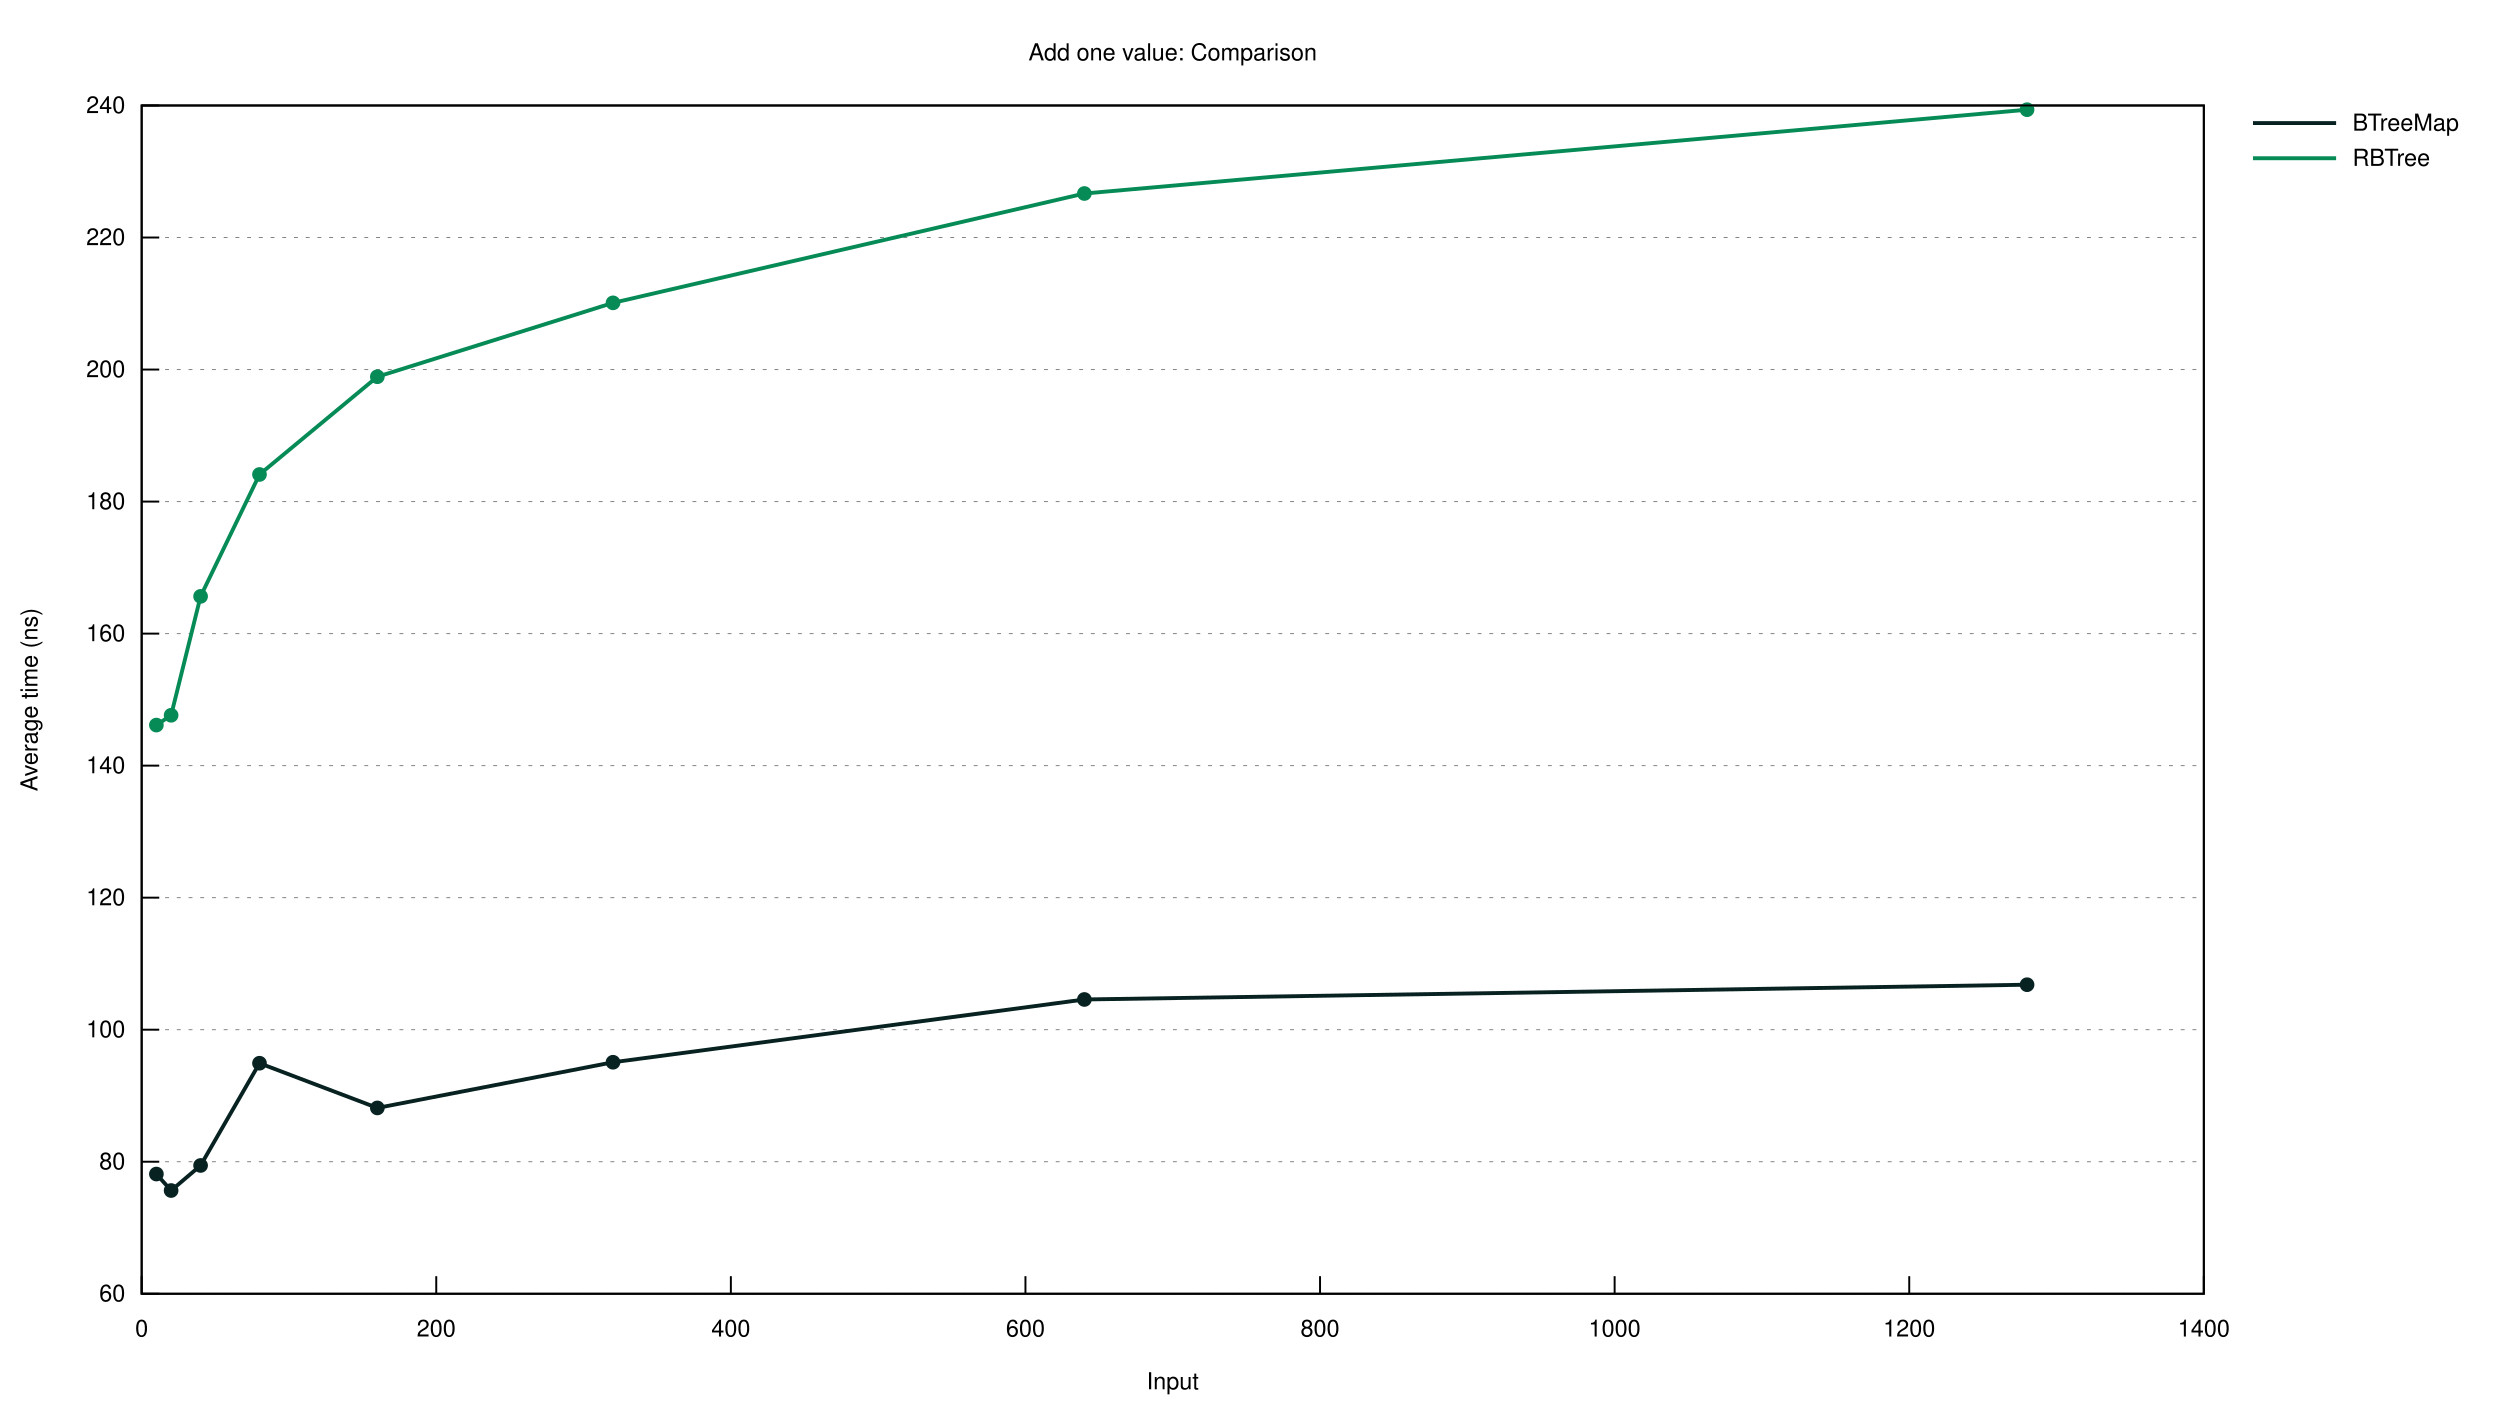
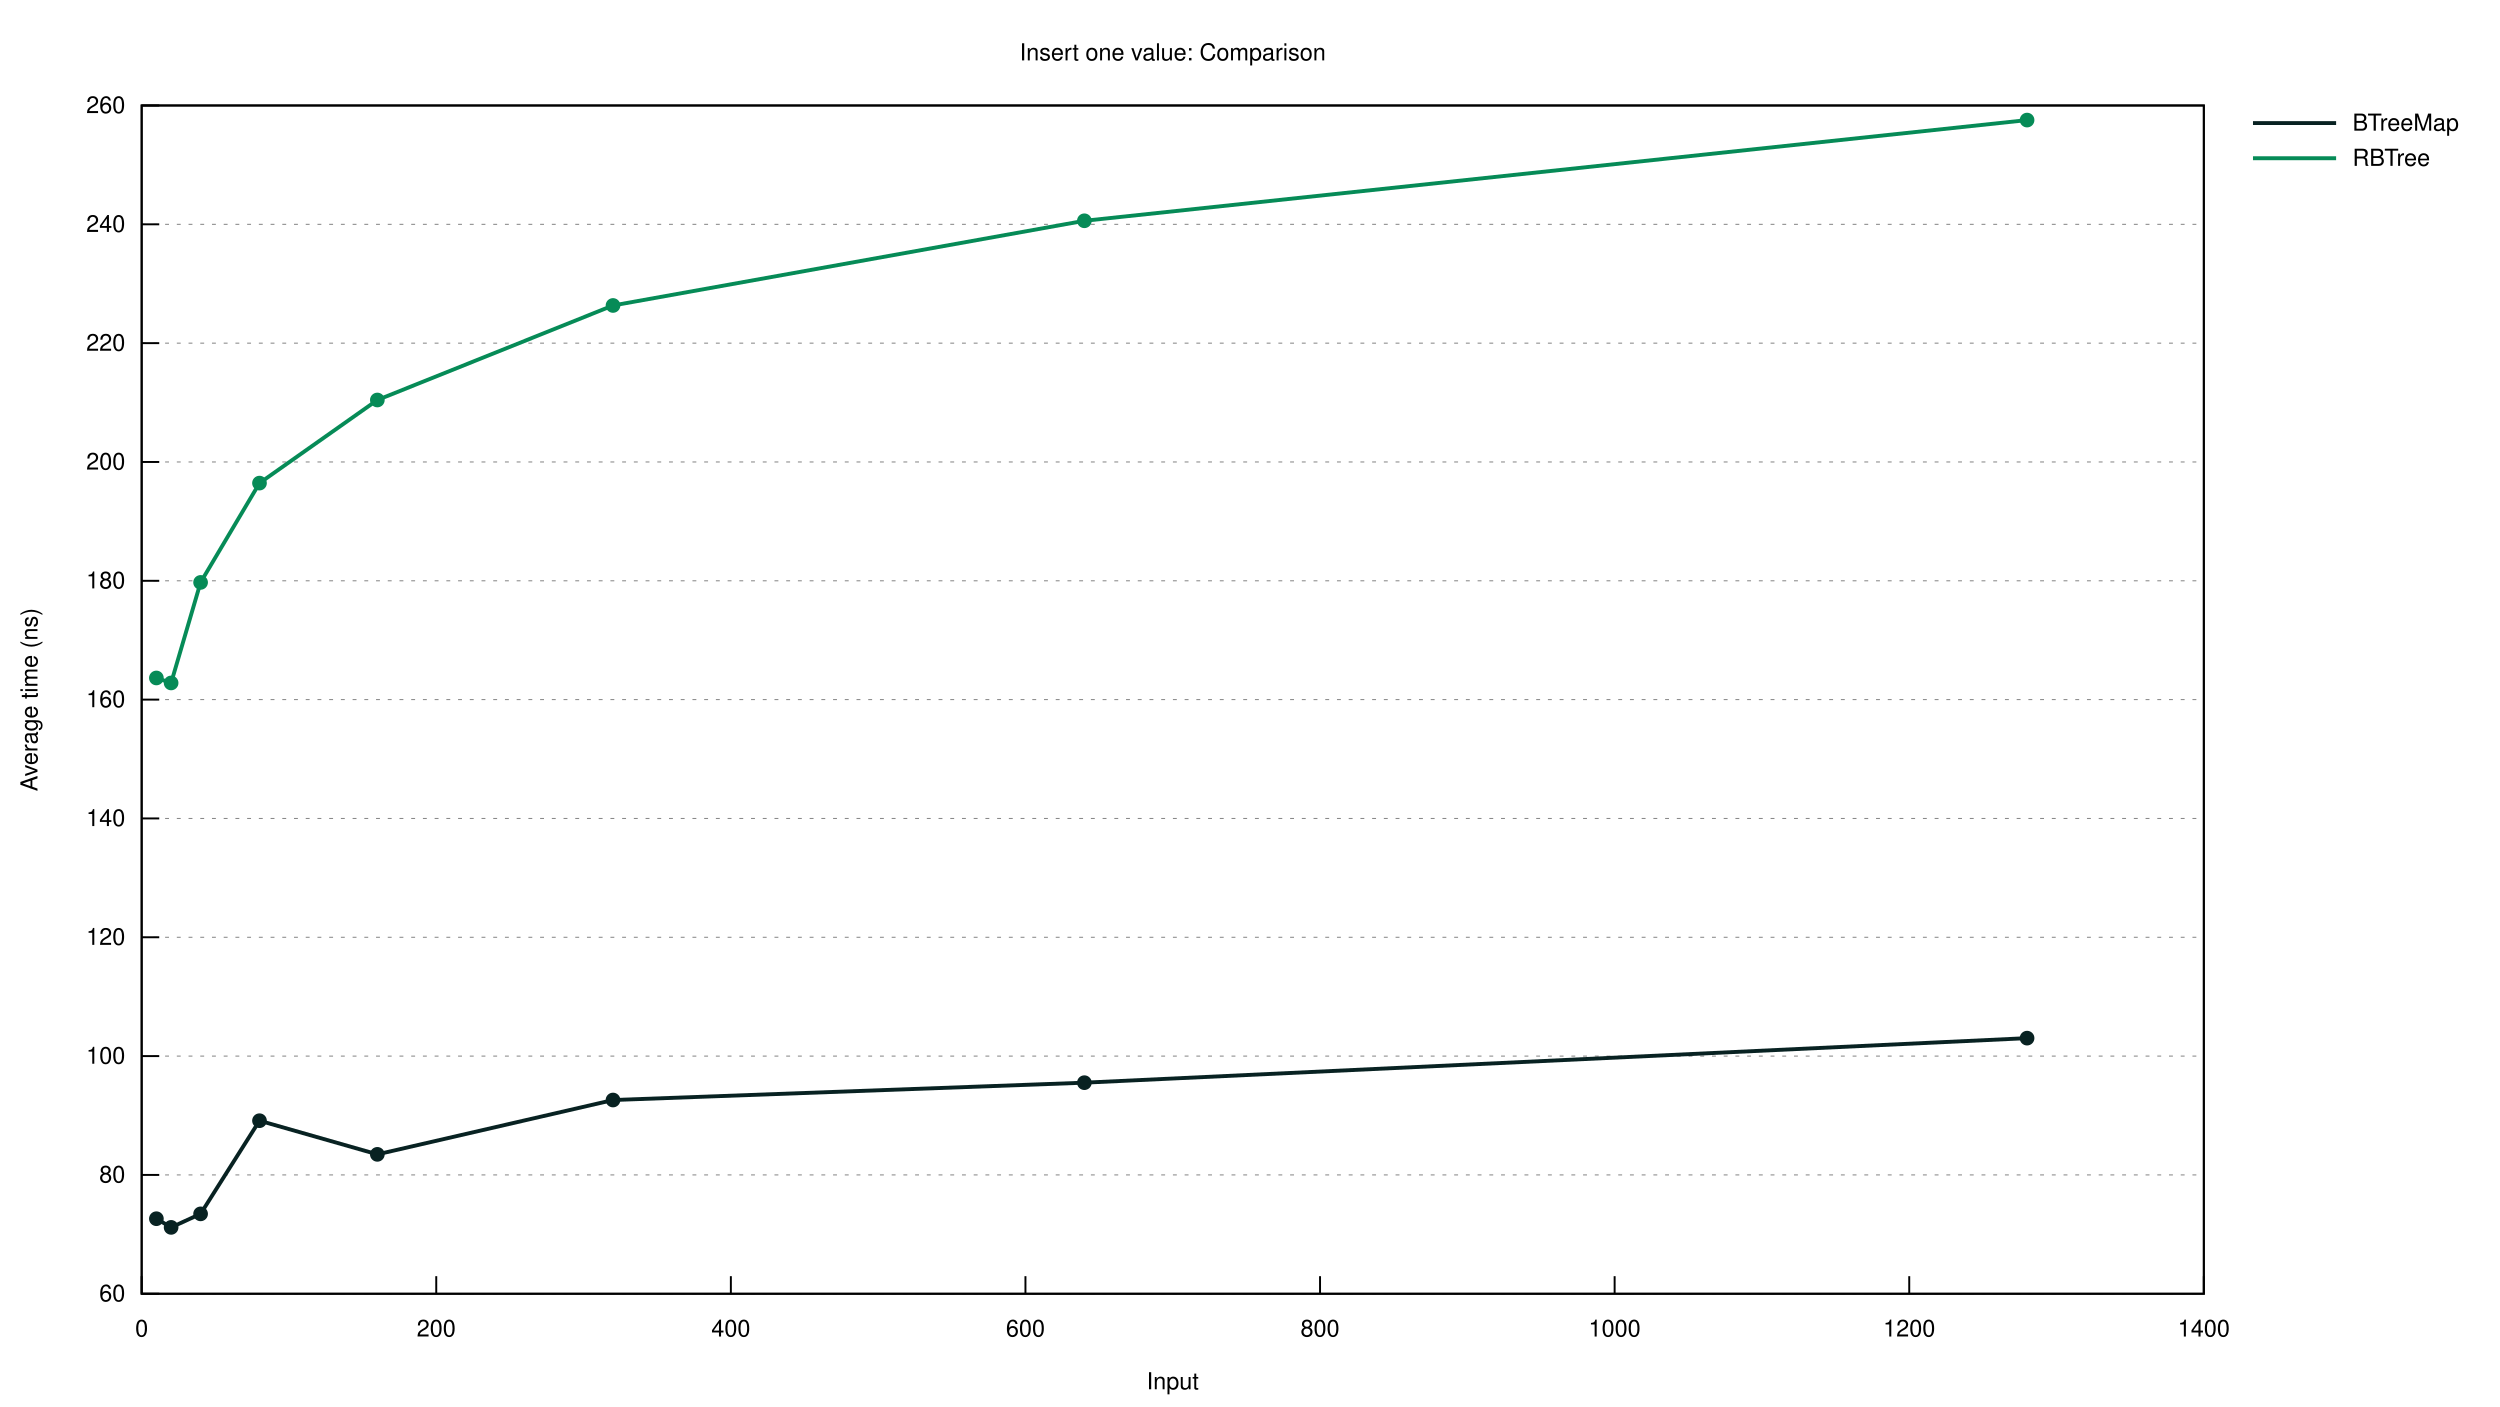
<svg xmlns="http://www.w3.org/2000/svg" xmlns:xlink="http://www.w3.org/1999/xlink" viewBox="0 0 1280 720">
  <g id="gnuplot_canvas">
    <rect x="0" y="0" width="1280" height="720" fill="none" />
    <defs>
      <circle id="gpDot" r="0.5" stroke-width="0.5" stroke="currentColor" />
      <path id="gpPt0" stroke-width="0.222" stroke="currentColor" d="M-1,0 h2 M0,-1 v2" />
      <path id="gpPt1" stroke-width="0.222" stroke="currentColor" d="M-1,-1 L1,1 M1,-1 L-1,1" />
      <path id="gpPt2" stroke-width="0.222" stroke="currentColor" d="M-1,0 L1,0 M0,-1 L0,1 M-1,-1 L1,1 M-1,1 L1,-1" />
      <rect id="gpPt3" stroke-width="0.222" stroke="currentColor" x="-1" y="-1" width="2" height="2" />
      <rect id="gpPt4" stroke-width="0.222" stroke="currentColor" fill="currentColor" x="-1" y="-1" width="2" height="2" />
      <circle id="gpPt5" stroke-width="0.222" stroke="currentColor" cx="0" cy="0" r="1" />
      <use xlink:href="#gpPt5" id="gpPt6" fill="currentColor" stroke="none" />
      <path id="gpPt7" stroke-width="0.222" stroke="currentColor" d="M0,-1.33 L-1.33,0.67 L1.33,0.67 z" />
      <use xlink:href="#gpPt7" id="gpPt8" fill="currentColor" stroke="none" />
      <use xlink:href="#gpPt7" id="gpPt9" stroke="currentColor" transform="rotate(180)" />
      <use xlink:href="#gpPt9" id="gpPt10" fill="currentColor" stroke="none" />
      <use xlink:href="#gpPt3" id="gpPt11" stroke="currentColor" transform="rotate(45)" />
      <use xlink:href="#gpPt11" id="gpPt12" fill="currentColor" stroke="none" />
      <path id="gpPt13" stroke-width="0.222" stroke="currentColor" d="M0,1.330 L1.265,0.411 L0.782,-1.067 L-0.782,-1.076 L-1.265,0.411 z" />
      <use xlink:href="#gpPt13" id="gpPt14" fill="currentColor" stroke="none" />
      <filter id="textbox" filterUnits="objectBoundingBox" x="0" y="0" height="1" width="1">
        <feFlood flood-color="white" flood-opacity="1" result="bgnd" />
        <feComposite in="SourceGraphic" in2="bgnd" operator="atop" />
      </filter>
      <filter id="greybox" filterUnits="objectBoundingBox" x="0" y="0" height="1" width="1">
        <feFlood flood-color="lightgrey" flood-opacity="1" result="grey" />
        <feComposite in="SourceGraphic" in2="grey" operator="atop" />
      </filter>
    </defs>
    <g fill="none" color="white" stroke="currentColor" stroke-width="1.00" stroke-linecap="butt" stroke-linejoin="miter">
</g>
    <g fill="none" color="black" stroke="currentColor" stroke-width="1.00" stroke-linecap="butt" stroke-linejoin="miter">
</g>
    <g fill="none" color="black" stroke="black" stroke-width="0.50" stroke-linecap="butt" stroke-linejoin="miter">
</g>
    <g fill="none" color="gray" stroke="currentColor" stroke-width="0.50" stroke-linecap="butt" stroke-linejoin="miter">
      <path stroke="gray" stroke-dasharray="2,4" class="gridline" d="M72.53,662.40 L1128.36,662.40  " />
    </g>
    <g fill="none" color="gray" stroke="gray" stroke-width="1.00" stroke-linecap="butt" stroke-linejoin="miter">
</g>
    <g fill="none" color="black" stroke="currentColor" stroke-width="1.00" stroke-linecap="butt" stroke-linejoin="miter">
      <path stroke="black" d="M72.53,662.40 L81.53,662.40  " />
      <g transform="translate(64.14,666.30)" stroke="none" fill="black" font-family="Helvetica" font-size="12.00" text-anchor="end">
        <text>
          <tspan font-family="Helvetica"> 60</tspan>
        </text>
      </g>
    </g>
    <g fill="none" color="black" stroke="currentColor" stroke-width="1.00" stroke-linecap="butt" stroke-linejoin="miter">
</g>
    <g fill="none" color="black" stroke="black" stroke-width="0.50" stroke-linecap="butt" stroke-linejoin="miter">
</g>
    <g fill="none" color="gray" stroke="currentColor" stroke-width="0.50" stroke-linecap="butt" stroke-linejoin="miter">
-       <path stroke="gray" stroke-dasharray="2,4" class="gridline" d="M72.53,594.80 L1128.36,594.80  " />
-     </g>
-     <g fill="none" color="gray" stroke="gray" stroke-width="1.00" stroke-linecap="butt" stroke-linejoin="miter">
- </g>
-     <g fill="none" color="black" stroke="currentColor" stroke-width="1.00" stroke-linecap="butt" stroke-linejoin="miter">
-       <path stroke="black" d="M72.53,594.80 L81.53,594.80  " />
-       <g transform="translate(64.14,598.70)" stroke="none" fill="black" font-family="Helvetica" font-size="12.00" text-anchor="end">
+       <path stroke="gray" stroke-dasharray="2,4" class="gridline" d="M72.53,601.56 L1128.36,601.56  " />
+     </g>
+     <g fill="none" color="gray" stroke="gray" stroke-width="1.00" stroke-linecap="butt" stroke-linejoin="miter">
+ </g>
+     <g fill="none" color="black" stroke="currentColor" stroke-width="1.00" stroke-linecap="butt" stroke-linejoin="miter">
+       <path stroke="black" d="M72.53,601.56 L81.53,601.56  " />
+       <g transform="translate(64.14,605.46)" stroke="none" fill="black" font-family="Helvetica" font-size="12.00" text-anchor="end">
        <text>
          <tspan font-family="Helvetica"> 80</tspan>
        </text>
      </g>
    </g>
    <g fill="none" color="black" stroke="currentColor" stroke-width="1.00" stroke-linecap="butt" stroke-linejoin="miter">
</g>
    <g fill="none" color="black" stroke="black" stroke-width="0.50" stroke-linecap="butt" stroke-linejoin="miter">
</g>
    <g fill="none" color="gray" stroke="currentColor" stroke-width="0.50" stroke-linecap="butt" stroke-linejoin="miter">
-       <path stroke="gray" stroke-dasharray="2,4" class="gridline" d="M72.53,527.20 L1128.36,527.20  " />
-     </g>
-     <g fill="none" color="gray" stroke="gray" stroke-width="1.00" stroke-linecap="butt" stroke-linejoin="miter">
- </g>
-     <g fill="none" color="black" stroke="currentColor" stroke-width="1.00" stroke-linecap="butt" stroke-linejoin="miter">
-       <path stroke="black" d="M72.53,527.20 L81.53,527.20  " />
-       <g transform="translate(64.14,531.10)" stroke="none" fill="black" font-family="Helvetica" font-size="12.00" text-anchor="end">
+       <path stroke="gray" stroke-dasharray="2,4" class="gridline" d="M72.53,540.72 L1128.36,540.72  " />
+     </g>
+     <g fill="none" color="gray" stroke="gray" stroke-width="1.00" stroke-linecap="butt" stroke-linejoin="miter">
+ </g>
+     <g fill="none" color="black" stroke="currentColor" stroke-width="1.00" stroke-linecap="butt" stroke-linejoin="miter">
+       <path stroke="black" d="M72.53,540.72 L81.53,540.72  " />
+       <g transform="translate(64.14,544.62)" stroke="none" fill="black" font-family="Helvetica" font-size="12.00" text-anchor="end">
        <text>
          <tspan font-family="Helvetica"> 100</tspan>
        </text>
      </g>
    </g>
    <g fill="none" color="black" stroke="currentColor" stroke-width="1.00" stroke-linecap="butt" stroke-linejoin="miter">
</g>
    <g fill="none" color="black" stroke="black" stroke-width="0.50" stroke-linecap="butt" stroke-linejoin="miter">
</g>
    <g fill="none" color="gray" stroke="currentColor" stroke-width="0.50" stroke-linecap="butt" stroke-linejoin="miter">
-       <path stroke="gray" stroke-dasharray="2,4" class="gridline" d="M72.53,459.60 L1128.36,459.60  " />
-     </g>
-     <g fill="none" color="gray" stroke="gray" stroke-width="1.00" stroke-linecap="butt" stroke-linejoin="miter">
- </g>
-     <g fill="none" color="black" stroke="currentColor" stroke-width="1.00" stroke-linecap="butt" stroke-linejoin="miter">
-       <path stroke="black" d="M72.53,459.60 L81.53,459.60  " />
-       <g transform="translate(64.14,463.50)" stroke="none" fill="black" font-family="Helvetica" font-size="12.00" text-anchor="end">
+       <path stroke="gray" stroke-dasharray="2,4" class="gridline" d="M72.53,479.88 L1128.36,479.88  " />
+     </g>
+     <g fill="none" color="gray" stroke="gray" stroke-width="1.00" stroke-linecap="butt" stroke-linejoin="miter">
+ </g>
+     <g fill="none" color="black" stroke="currentColor" stroke-width="1.00" stroke-linecap="butt" stroke-linejoin="miter">
+       <path stroke="black" d="M72.53,479.88 L81.53,479.88  " />
+       <g transform="translate(64.14,483.78)" stroke="none" fill="black" font-family="Helvetica" font-size="12.00" text-anchor="end">
        <text>
          <tspan font-family="Helvetica"> 120</tspan>
        </text>
      </g>
    </g>
    <g fill="none" color="black" stroke="currentColor" stroke-width="1.00" stroke-linecap="butt" stroke-linejoin="miter">
</g>
    <g fill="none" color="black" stroke="black" stroke-width="0.50" stroke-linecap="butt" stroke-linejoin="miter">
</g>
    <g fill="none" color="gray" stroke="currentColor" stroke-width="0.50" stroke-linecap="butt" stroke-linejoin="miter">
-       <path stroke="gray" stroke-dasharray="2,4" class="gridline" d="M72.53,392.00 L1128.36,392.00  " />
-     </g>
-     <g fill="none" color="gray" stroke="gray" stroke-width="1.00" stroke-linecap="butt" stroke-linejoin="miter">
- </g>
-     <g fill="none" color="black" stroke="currentColor" stroke-width="1.00" stroke-linecap="butt" stroke-linejoin="miter">
-       <path stroke="black" d="M72.53,392.00 L81.53,392.00  " />
-       <g transform="translate(64.14,395.90)" stroke="none" fill="black" font-family="Helvetica" font-size="12.00" text-anchor="end">
+       <path stroke="gray" stroke-dasharray="2,4" class="gridline" d="M72.53,419.04 L1128.36,419.04  " />
+     </g>
+     <g fill="none" color="gray" stroke="gray" stroke-width="1.00" stroke-linecap="butt" stroke-linejoin="miter">
+ </g>
+     <g fill="none" color="black" stroke="currentColor" stroke-width="1.00" stroke-linecap="butt" stroke-linejoin="miter">
+       <path stroke="black" d="M72.53,419.04 L81.53,419.04  " />
+       <g transform="translate(64.14,422.94)" stroke="none" fill="black" font-family="Helvetica" font-size="12.00" text-anchor="end">
        <text>
          <tspan font-family="Helvetica"> 140</tspan>
        </text>
      </g>
    </g>
    <g fill="none" color="black" stroke="currentColor" stroke-width="1.00" stroke-linecap="butt" stroke-linejoin="miter">
</g>
    <g fill="none" color="black" stroke="black" stroke-width="0.50" stroke-linecap="butt" stroke-linejoin="miter">
</g>
    <g fill="none" color="gray" stroke="currentColor" stroke-width="0.50" stroke-linecap="butt" stroke-linejoin="miter">
-       <path stroke="gray" stroke-dasharray="2,4" class="gridline" d="M72.53,324.41 L1128.36,324.41  " />
-     </g>
-     <g fill="none" color="gray" stroke="gray" stroke-width="1.00" stroke-linecap="butt" stroke-linejoin="miter">
- </g>
-     <g fill="none" color="black" stroke="currentColor" stroke-width="1.00" stroke-linecap="butt" stroke-linejoin="miter">
-       <path stroke="black" d="M72.53,324.41 L81.53,324.41  " />
-       <g transform="translate(64.14,328.31)" stroke="none" fill="black" font-family="Helvetica" font-size="12.00" text-anchor="end">
+       <path stroke="gray" stroke-dasharray="2,4" class="gridline" d="M72.53,358.20 L1128.36,358.20  " />
+     </g>
+     <g fill="none" color="gray" stroke="gray" stroke-width="1.00" stroke-linecap="butt" stroke-linejoin="miter">
+ </g>
+     <g fill="none" color="black" stroke="currentColor" stroke-width="1.00" stroke-linecap="butt" stroke-linejoin="miter">
+       <path stroke="black" d="M72.53,358.20 L81.53,358.20  " />
+       <g transform="translate(64.14,362.10)" stroke="none" fill="black" font-family="Helvetica" font-size="12.00" text-anchor="end">
        <text>
          <tspan font-family="Helvetica"> 160</tspan>
        </text>
      </g>
    </g>
    <g fill="none" color="black" stroke="currentColor" stroke-width="1.00" stroke-linecap="butt" stroke-linejoin="miter">
</g>
    <g fill="none" color="black" stroke="black" stroke-width="0.50" stroke-linecap="butt" stroke-linejoin="miter">
</g>
    <g fill="none" color="gray" stroke="currentColor" stroke-width="0.50" stroke-linecap="butt" stroke-linejoin="miter">
-       <path stroke="gray" stroke-dasharray="2,4" class="gridline" d="M72.53,256.81 L1128.36,256.81  " />
-     </g>
-     <g fill="none" color="gray" stroke="gray" stroke-width="1.00" stroke-linecap="butt" stroke-linejoin="miter">
- </g>
-     <g fill="none" color="black" stroke="currentColor" stroke-width="1.00" stroke-linecap="butt" stroke-linejoin="miter">
-       <path stroke="black" d="M72.53,256.81 L81.53,256.81  " />
-       <g transform="translate(64.14,260.71)" stroke="none" fill="black" font-family="Helvetica" font-size="12.00" text-anchor="end">
+       <path stroke="gray" stroke-dasharray="2,4" class="gridline" d="M72.53,297.37 L1128.36,297.37  " />
+     </g>
+     <g fill="none" color="gray" stroke="gray" stroke-width="1.00" stroke-linecap="butt" stroke-linejoin="miter">
+ </g>
+     <g fill="none" color="black" stroke="currentColor" stroke-width="1.00" stroke-linecap="butt" stroke-linejoin="miter">
+       <path stroke="black" d="M72.53,297.37 L81.53,297.37  " />
+       <g transform="translate(64.14,301.27)" stroke="none" fill="black" font-family="Helvetica" font-size="12.00" text-anchor="end">
        <text>
          <tspan font-family="Helvetica"> 180</tspan>
        </text>
      </g>
    </g>
    <g fill="none" color="black" stroke="currentColor" stroke-width="1.00" stroke-linecap="butt" stroke-linejoin="miter">
</g>
    <g fill="none" color="black" stroke="black" stroke-width="0.50" stroke-linecap="butt" stroke-linejoin="miter">
</g>
    <g fill="none" color="gray" stroke="currentColor" stroke-width="0.50" stroke-linecap="butt" stroke-linejoin="miter">
-       <path stroke="gray" stroke-dasharray="2,4" class="gridline" d="M72.53,189.21 L1128.36,189.21  " />
-     </g>
-     <g fill="none" color="gray" stroke="gray" stroke-width="1.00" stroke-linecap="butt" stroke-linejoin="miter">
- </g>
-     <g fill="none" color="black" stroke="currentColor" stroke-width="1.00" stroke-linecap="butt" stroke-linejoin="miter">
-       <path stroke="black" d="M72.53,189.21 L81.53,189.21  " />
-       <g transform="translate(64.14,193.11)" stroke="none" fill="black" font-family="Helvetica" font-size="12.00" text-anchor="end">
+       <path stroke="gray" stroke-dasharray="2,4" class="gridline" d="M72.53,236.53 L1128.36,236.53  " />
+     </g>
+     <g fill="none" color="gray" stroke="gray" stroke-width="1.00" stroke-linecap="butt" stroke-linejoin="miter">
+ </g>
+     <g fill="none" color="black" stroke="currentColor" stroke-width="1.00" stroke-linecap="butt" stroke-linejoin="miter">
+       <path stroke="black" d="M72.53,236.53 L81.53,236.53  " />
+       <g transform="translate(64.14,240.43)" stroke="none" fill="black" font-family="Helvetica" font-size="12.00" text-anchor="end">
        <text>
          <tspan font-family="Helvetica"> 200</tspan>
        </text>
      </g>
    </g>
    <g fill="none" color="black" stroke="currentColor" stroke-width="1.00" stroke-linecap="butt" stroke-linejoin="miter">
</g>
    <g fill="none" color="black" stroke="black" stroke-width="0.50" stroke-linecap="butt" stroke-linejoin="miter">
</g>
    <g fill="none" color="gray" stroke="currentColor" stroke-width="0.50" stroke-linecap="butt" stroke-linejoin="miter">
-       <path stroke="gray" stroke-dasharray="2,4" class="gridline" d="M72.53,121.61 L1128.36,121.61  " />
-     </g>
-     <g fill="none" color="gray" stroke="gray" stroke-width="1.00" stroke-linecap="butt" stroke-linejoin="miter">
- </g>
-     <g fill="none" color="black" stroke="currentColor" stroke-width="1.00" stroke-linecap="butt" stroke-linejoin="miter">
-       <path stroke="black" d="M72.53,121.61 L81.53,121.61  " />
-       <g transform="translate(64.14,125.51)" stroke="none" fill="black" font-family="Helvetica" font-size="12.00" text-anchor="end">
+       <path stroke="gray" stroke-dasharray="2,4" class="gridline" d="M72.53,175.69 L1128.36,175.69  " />
+     </g>
+     <g fill="none" color="gray" stroke="gray" stroke-width="1.00" stroke-linecap="butt" stroke-linejoin="miter">
+ </g>
+     <g fill="none" color="black" stroke="currentColor" stroke-width="1.00" stroke-linecap="butt" stroke-linejoin="miter">
+       <path stroke="black" d="M72.53,175.69 L81.53,175.69  " />
+       <g transform="translate(64.14,179.59)" stroke="none" fill="black" font-family="Helvetica" font-size="12.00" text-anchor="end">
        <text>
          <tspan font-family="Helvetica"> 220</tspan>
+         </text>
+       </g>
+     </g>
+     <g fill="none" color="black" stroke="currentColor" stroke-width="1.00" stroke-linecap="butt" stroke-linejoin="miter">
+ </g>
+     <g fill="none" color="black" stroke="black" stroke-width="0.50" stroke-linecap="butt" stroke-linejoin="miter">
+ </g>
+     <g fill="none" color="gray" stroke="currentColor" stroke-width="0.50" stroke-linecap="butt" stroke-linejoin="miter">
+       <path stroke="gray" stroke-dasharray="2,4" class="gridline" d="M72.53,114.85 L1128.36,114.85  " />
+     </g>
+     <g fill="none" color="gray" stroke="gray" stroke-width="1.00" stroke-linecap="butt" stroke-linejoin="miter">
+ </g>
+     <g fill="none" color="black" stroke="currentColor" stroke-width="1.00" stroke-linecap="butt" stroke-linejoin="miter">
+       <path stroke="black" d="M72.53,114.85 L81.53,114.85  " />
+       <g transform="translate(64.14,118.75)" stroke="none" fill="black" font-family="Helvetica" font-size="12.00" text-anchor="end">
+         <text>
+           <tspan font-family="Helvetica"> 240</tspan>
        </text>
      </g>
    </g>
    <g fill="none" color="black" stroke="currentColor" stroke-width="1.00" stroke-linecap="butt" stroke-linejoin="miter">
</g>
    <g fill="none" color="black" stroke="black" stroke-width="0.50" stroke-linecap="butt" stroke-linejoin="miter">
</g>
    <g fill="none" color="gray" stroke="currentColor" stroke-width="0.50" stroke-linecap="butt" stroke-linejoin="miter">
      <path stroke="gray" stroke-dasharray="2,4" class="gridline" d="M72.53,54.01 L1128.36,54.01  " />
    </g>
    <g fill="none" color="gray" stroke="gray" stroke-width="1.00" stroke-linecap="butt" stroke-linejoin="miter">
</g>
    <g fill="none" color="black" stroke="currentColor" stroke-width="1.00" stroke-linecap="butt" stroke-linejoin="miter">
      <path stroke="black" d="M72.53,54.01 L81.53,54.01  " />
      <g transform="translate(64.14,57.91)" stroke="none" fill="black" font-family="Helvetica" font-size="12.00" text-anchor="end">
        <text>
-           <tspan font-family="Helvetica"> 240</tspan>
+           <tspan font-family="Helvetica"> 260</tspan>
        </text>
      </g>
    </g>
    <g fill="none" color="black" stroke="currentColor" stroke-width="1.00" stroke-linecap="butt" stroke-linejoin="miter">
      <path stroke="black" d="M72.53,662.40 L72.53,653.40  " />
      <g transform="translate(72.53,684.30)" stroke="none" fill="black" font-family="Helvetica" font-size="12.00" text-anchor="middle">
        <text>
          <tspan font-family="Helvetica"> 0</tspan>
        </text>
      </g>
    </g>
    <g fill="none" color="black" stroke="currentColor" stroke-width="1.00" stroke-linecap="butt" stroke-linejoin="miter">
      <path stroke="black" d="M223.36,662.40 L223.36,653.40  " />
      <g transform="translate(223.36,684.30)" stroke="none" fill="black" font-family="Helvetica" font-size="12.00" text-anchor="middle">
        <text>
          <tspan font-family="Helvetica"> 200</tspan>
        </text>
      </g>
    </g>
    <g fill="none" color="black" stroke="currentColor" stroke-width="1.00" stroke-linecap="butt" stroke-linejoin="miter">
      <path stroke="black" d="M374.20,662.40 L374.20,653.40  " />
      <g transform="translate(374.20,684.30)" stroke="none" fill="black" font-family="Helvetica" font-size="12.00" text-anchor="middle">
        <text>
          <tspan font-family="Helvetica"> 400</tspan>
        </text>
      </g>
    </g>
    <g fill="none" color="black" stroke="currentColor" stroke-width="1.00" stroke-linecap="butt" stroke-linejoin="miter">
      <path stroke="black" d="M525.03,662.40 L525.03,653.40  " />
      <g transform="translate(525.03,684.30)" stroke="none" fill="black" font-family="Helvetica" font-size="12.00" text-anchor="middle">
        <text>
          <tspan font-family="Helvetica"> 600</tspan>
        </text>
      </g>
    </g>
    <g fill="none" color="black" stroke="currentColor" stroke-width="1.00" stroke-linecap="butt" stroke-linejoin="miter">
      <path stroke="black" d="M675.86,662.40 L675.86,653.40  " />
      <g transform="translate(675.86,684.30)" stroke="none" fill="black" font-family="Helvetica" font-size="12.00" text-anchor="middle">
        <text>
          <tspan font-family="Helvetica"> 800</tspan>
        </text>
      </g>
    </g>
    <g fill="none" color="black" stroke="currentColor" stroke-width="1.00" stroke-linecap="butt" stroke-linejoin="miter">
      <path stroke="black" d="M826.69,662.40 L826.69,653.40  " />
      <g transform="translate(826.69,684.30)" stroke="none" fill="black" font-family="Helvetica" font-size="12.00" text-anchor="middle">
        <text>
          <tspan font-family="Helvetica"> 1000</tspan>
        </text>
      </g>
    </g>
    <g fill="none" color="black" stroke="currentColor" stroke-width="1.00" stroke-linecap="butt" stroke-linejoin="miter">
      <path stroke="black" d="M977.53,662.40 L977.53,653.40  " />
      <g transform="translate(977.53,684.30)" stroke="none" fill="black" font-family="Helvetica" font-size="12.00" text-anchor="middle">
        <text>
          <tspan font-family="Helvetica"> 1200</tspan>
        </text>
      </g>
    </g>
    <g fill="none" color="black" stroke="currentColor" stroke-width="1.00" stroke-linecap="butt" stroke-linejoin="miter">
      <path stroke="black" d="M1128.36,662.40 L1128.36,653.40  " />
      <g transform="translate(1128.36,684.30)" stroke="none" fill="black" font-family="Helvetica" font-size="12.00" text-anchor="middle">
        <text>
          <tspan font-family="Helvetica"> 1400</tspan>
        </text>
      </g>
    </g>
    <g fill="none" color="black" stroke="currentColor" stroke-width="1.00" stroke-linecap="butt" stroke-linejoin="miter">
</g>
    <g fill="none" color="black" stroke="currentColor" stroke-width="1.00" stroke-linecap="butt" stroke-linejoin="miter">
      <path stroke="black" d="M72.53,54.01 L72.53,662.40 L1128.36,662.40 L1128.36,54.01 L72.53,54.01 Z  " />
    </g>
    <g fill="none" color="black" stroke="currentColor" stroke-width="1.00" stroke-linecap="butt" stroke-linejoin="miter">
      <g transform="translate(19.18,358.21) rotate(270)" stroke="none" fill="black" font-family="Helvetica" font-size="12.00" text-anchor="middle">
        <text>
          <tspan font-family="Helvetica">Average time (ns)</tspan>
        </text>
      </g>
    </g>
    <g fill="none" color="black" stroke="currentColor" stroke-width="1.00" stroke-linecap="butt" stroke-linejoin="miter">
      <g transform="translate(600.44,711.30)" stroke="none" fill="black" font-family="Helvetica" font-size="12.00" text-anchor="middle">
        <text>
          <tspan font-family="Helvetica">Input</tspan>
        </text>
      </g>
    </g>
    <g fill="none" color="black" stroke="currentColor" stroke-width="1.00" stroke-linecap="butt" stroke-linejoin="miter">
</g>
    <g id="gnuplot_plot_1">
      <g fill="none" color="white" stroke="currentColor" stroke-width="2.00" stroke-linecap="butt" stroke-linejoin="miter">
</g>
      <g fill="none" color="black" stroke="currentColor" stroke-width="2.00" stroke-linecap="butt" stroke-linejoin="miter">
        <g transform="translate(1204.48,66.91)" stroke="none" fill="black" font-family="Helvetica" font-size="12.00" text-anchor="start">
          <text>
            <tspan font-family="Helvetica">BTreeMap</tspan>
          </text>
        </g>
      </g>
      <g fill="none" color="black" stroke="currentColor" stroke-width="2.00" stroke-linecap="butt" stroke-linejoin="miter">
-         <path stroke="rgb(  8,  34,  34)" d="M1153.53,63.01 L1196.09,63.01 M80.07,601.11 L87.61,609.55 L102.70,596.72 L132.86,544.37 L193.20,567.26 L313.86,543.87   L555.20,511.73 L1037.86,504.17  " />
+         <path stroke="rgb(  8,  34,  34)" d="M1153.53,63.01 L1196.09,63.01 M80.07,623.98 L87.61,628.42 L102.70,621.50 L132.86,573.80 L193.20,591.03 L313.86,563.21   L555.20,554.33 L1037.86,531.53  " />
      </g>
    </g>
    <g id="gnuplot_plot_2">
      <g fill="none" color="white" stroke="rgb(  8,  34,  34)" stroke-width="1.00" stroke-linecap="butt" stroke-linejoin="miter">
</g>
      <g fill="none" color="black" stroke="currentColor" stroke-width="1.00" stroke-linecap="butt" stroke-linejoin="miter">
-         <use xlink:href="#gpPt6" transform="translate(80.07,601.11) scale(3.38)" color="rgb(  8,  34,  34)" />
-         <use xlink:href="#gpPt6" transform="translate(87.61,609.55) scale(3.38)" color="rgb(  8,  34,  34)" />
-         <use xlink:href="#gpPt6" transform="translate(102.70,596.72) scale(3.38)" color="rgb(  8,  34,  34)" />
-         <use xlink:href="#gpPt6" transform="translate(132.86,544.37) scale(3.38)" color="rgb(  8,  34,  34)" />
-         <use xlink:href="#gpPt6" transform="translate(193.20,567.26) scale(3.38)" color="rgb(  8,  34,  34)" />
-         <use xlink:href="#gpPt6" transform="translate(313.86,543.87) scale(3.38)" color="rgb(  8,  34,  34)" />
-         <use xlink:href="#gpPt6" transform="translate(555.20,511.73) scale(3.38)" color="rgb(  8,  34,  34)" />
-         <use xlink:href="#gpPt6" transform="translate(1037.86,504.17) scale(3.38)" color="rgb(  8,  34,  34)" />
+         <use xlink:href="#gpPt6" transform="translate(80.07,623.98) scale(3.38)" color="rgb(  8,  34,  34)" />
+         <use xlink:href="#gpPt6" transform="translate(87.61,628.42) scale(3.38)" color="rgb(  8,  34,  34)" />
+         <use xlink:href="#gpPt6" transform="translate(102.70,621.50) scale(3.38)" color="rgb(  8,  34,  34)" />
+         <use xlink:href="#gpPt6" transform="translate(132.86,573.80) scale(3.38)" color="rgb(  8,  34,  34)" />
+         <use xlink:href="#gpPt6" transform="translate(193.20,591.03) scale(3.38)" color="rgb(  8,  34,  34)" />
+         <use xlink:href="#gpPt6" transform="translate(313.86,563.21) scale(3.38)" color="rgb(  8,  34,  34)" />
+         <use xlink:href="#gpPt6" transform="translate(555.20,554.33) scale(3.38)" color="rgb(  8,  34,  34)" />
+         <use xlink:href="#gpPt6" transform="translate(1037.86,531.53) scale(3.38)" color="rgb(  8,  34,  34)" />
      </g>
    </g>
    <g id="gnuplot_plot_3">
      <g fill="none" color="white" stroke="rgb(  8,  34,  34)" stroke-width="2.00" stroke-linecap="butt" stroke-linejoin="miter">
</g>
      <g fill="none" color="black" stroke="currentColor" stroke-width="2.00" stroke-linecap="butt" stroke-linejoin="miter">
        <g transform="translate(1204.48,84.91)" stroke="none" fill="black" font-family="Helvetica" font-size="12.00" text-anchor="start">
          <text>
            <tspan font-family="Helvetica">RBTree</tspan>
          </text>
        </g>
      </g>
      <g fill="none" color="black" stroke="currentColor" stroke-width="2.00" stroke-linecap="butt" stroke-linejoin="miter">
-         <path stroke="rgb(  6, 139,  87)" d="M1153.53,81.01 L1196.09,81.01 M80.07,371.24 L87.61,366.22 L102.70,305.34 L132.86,242.93 L193.20,192.89 L313.86,155.06   L555.20,99.07 L1037.86,56.16  " />
+         <path stroke="rgb(  6, 139,  87)" d="M1153.53,81.01 L1196.09,81.01 M80.07,347.12 L87.61,349.67 L102.70,298.20 L132.86,247.35 L193.20,204.80 L313.86,156.40   L555.20,113.04 L1037.86,61.48  " />
      </g>
    </g>
    <g id="gnuplot_plot_4">
      <g fill="none" color="white" stroke="rgb(  6, 139,  87)" stroke-width="1.00" stroke-linecap="butt" stroke-linejoin="miter">
</g>
      <g fill="none" color="black" stroke="currentColor" stroke-width="1.00" stroke-linecap="butt" stroke-linejoin="miter">
-         <use xlink:href="#gpPt6" transform="translate(80.07,371.24) scale(3.38)" color="rgb(  6, 139,  87)" />
-         <use xlink:href="#gpPt6" transform="translate(87.61,366.22) scale(3.38)" color="rgb(  6, 139,  87)" />
-         <use xlink:href="#gpPt6" transform="translate(102.70,305.34) scale(3.38)" color="rgb(  6, 139,  87)" />
-         <use xlink:href="#gpPt6" transform="translate(132.86,242.93) scale(3.38)" color="rgb(  6, 139,  87)" />
-         <use xlink:href="#gpPt6" transform="translate(193.20,192.89) scale(3.38)" color="rgb(  6, 139,  87)" />
-         <use xlink:href="#gpPt6" transform="translate(313.86,155.06) scale(3.38)" color="rgb(  6, 139,  87)" />
-         <use xlink:href="#gpPt6" transform="translate(555.20,99.07) scale(3.38)" color="rgb(  6, 139,  87)" />
-         <use xlink:href="#gpPt6" transform="translate(1037.86,56.16) scale(3.38)" color="rgb(  6, 139,  87)" />
+         <use xlink:href="#gpPt6" transform="translate(80.07,347.12) scale(3.38)" color="rgb(  6, 139,  87)" />
+         <use xlink:href="#gpPt6" transform="translate(87.61,349.67) scale(3.38)" color="rgb(  6, 139,  87)" />
+         <use xlink:href="#gpPt6" transform="translate(102.70,298.20) scale(3.38)" color="rgb(  6, 139,  87)" />
+         <use xlink:href="#gpPt6" transform="translate(132.86,247.35) scale(3.38)" color="rgb(  6, 139,  87)" />
+         <use xlink:href="#gpPt6" transform="translate(193.20,204.80) scale(3.38)" color="rgb(  6, 139,  87)" />
+         <use xlink:href="#gpPt6" transform="translate(313.86,156.40) scale(3.38)" color="rgb(  6, 139,  87)" />
+         <use xlink:href="#gpPt6" transform="translate(555.20,113.04) scale(3.38)" color="rgb(  6, 139,  87)" />
+         <use xlink:href="#gpPt6" transform="translate(1037.86,61.48) scale(3.38)" color="rgb(  6, 139,  87)" />
      </g>
    </g>
    <g fill="none" color="white" stroke="rgb(  6, 139,  87)" stroke-width="2.00" stroke-linecap="butt" stroke-linejoin="miter">
</g>
    <g fill="none" color="black" stroke="currentColor" stroke-width="2.00" stroke-linecap="butt" stroke-linejoin="miter">
</g>
    <g fill="none" color="black" stroke="black" stroke-width="1.00" stroke-linecap="butt" stroke-linejoin="miter">
</g>
    <g fill="none" color="black" stroke="currentColor" stroke-width="1.00" stroke-linecap="butt" stroke-linejoin="miter">
      <path stroke="black" d="M72.53,54.01 L72.53,662.40 L1128.36,662.40 L1128.36,54.01 L72.53,54.01 Z  " />
    </g>
    <g fill="none" color="black" stroke="currentColor" stroke-width="1.00" stroke-linecap="butt" stroke-linejoin="miter">
      <g transform="translate(600.44,30.91)" stroke="none" fill="black" font-family="Helvetica" font-size="12.00" text-anchor="middle">
        <text>
-           <tspan font-family="Helvetica">Add one value: Comparison</tspan>
+           <tspan font-family="Helvetica">Insert one value: Comparison</tspan>
        </text>
      </g>
    </g>
    <g fill="none" color="black" stroke="currentColor" stroke-width="1.00" stroke-linecap="butt" stroke-linejoin="miter">
</g>
  </g>
</svg>
